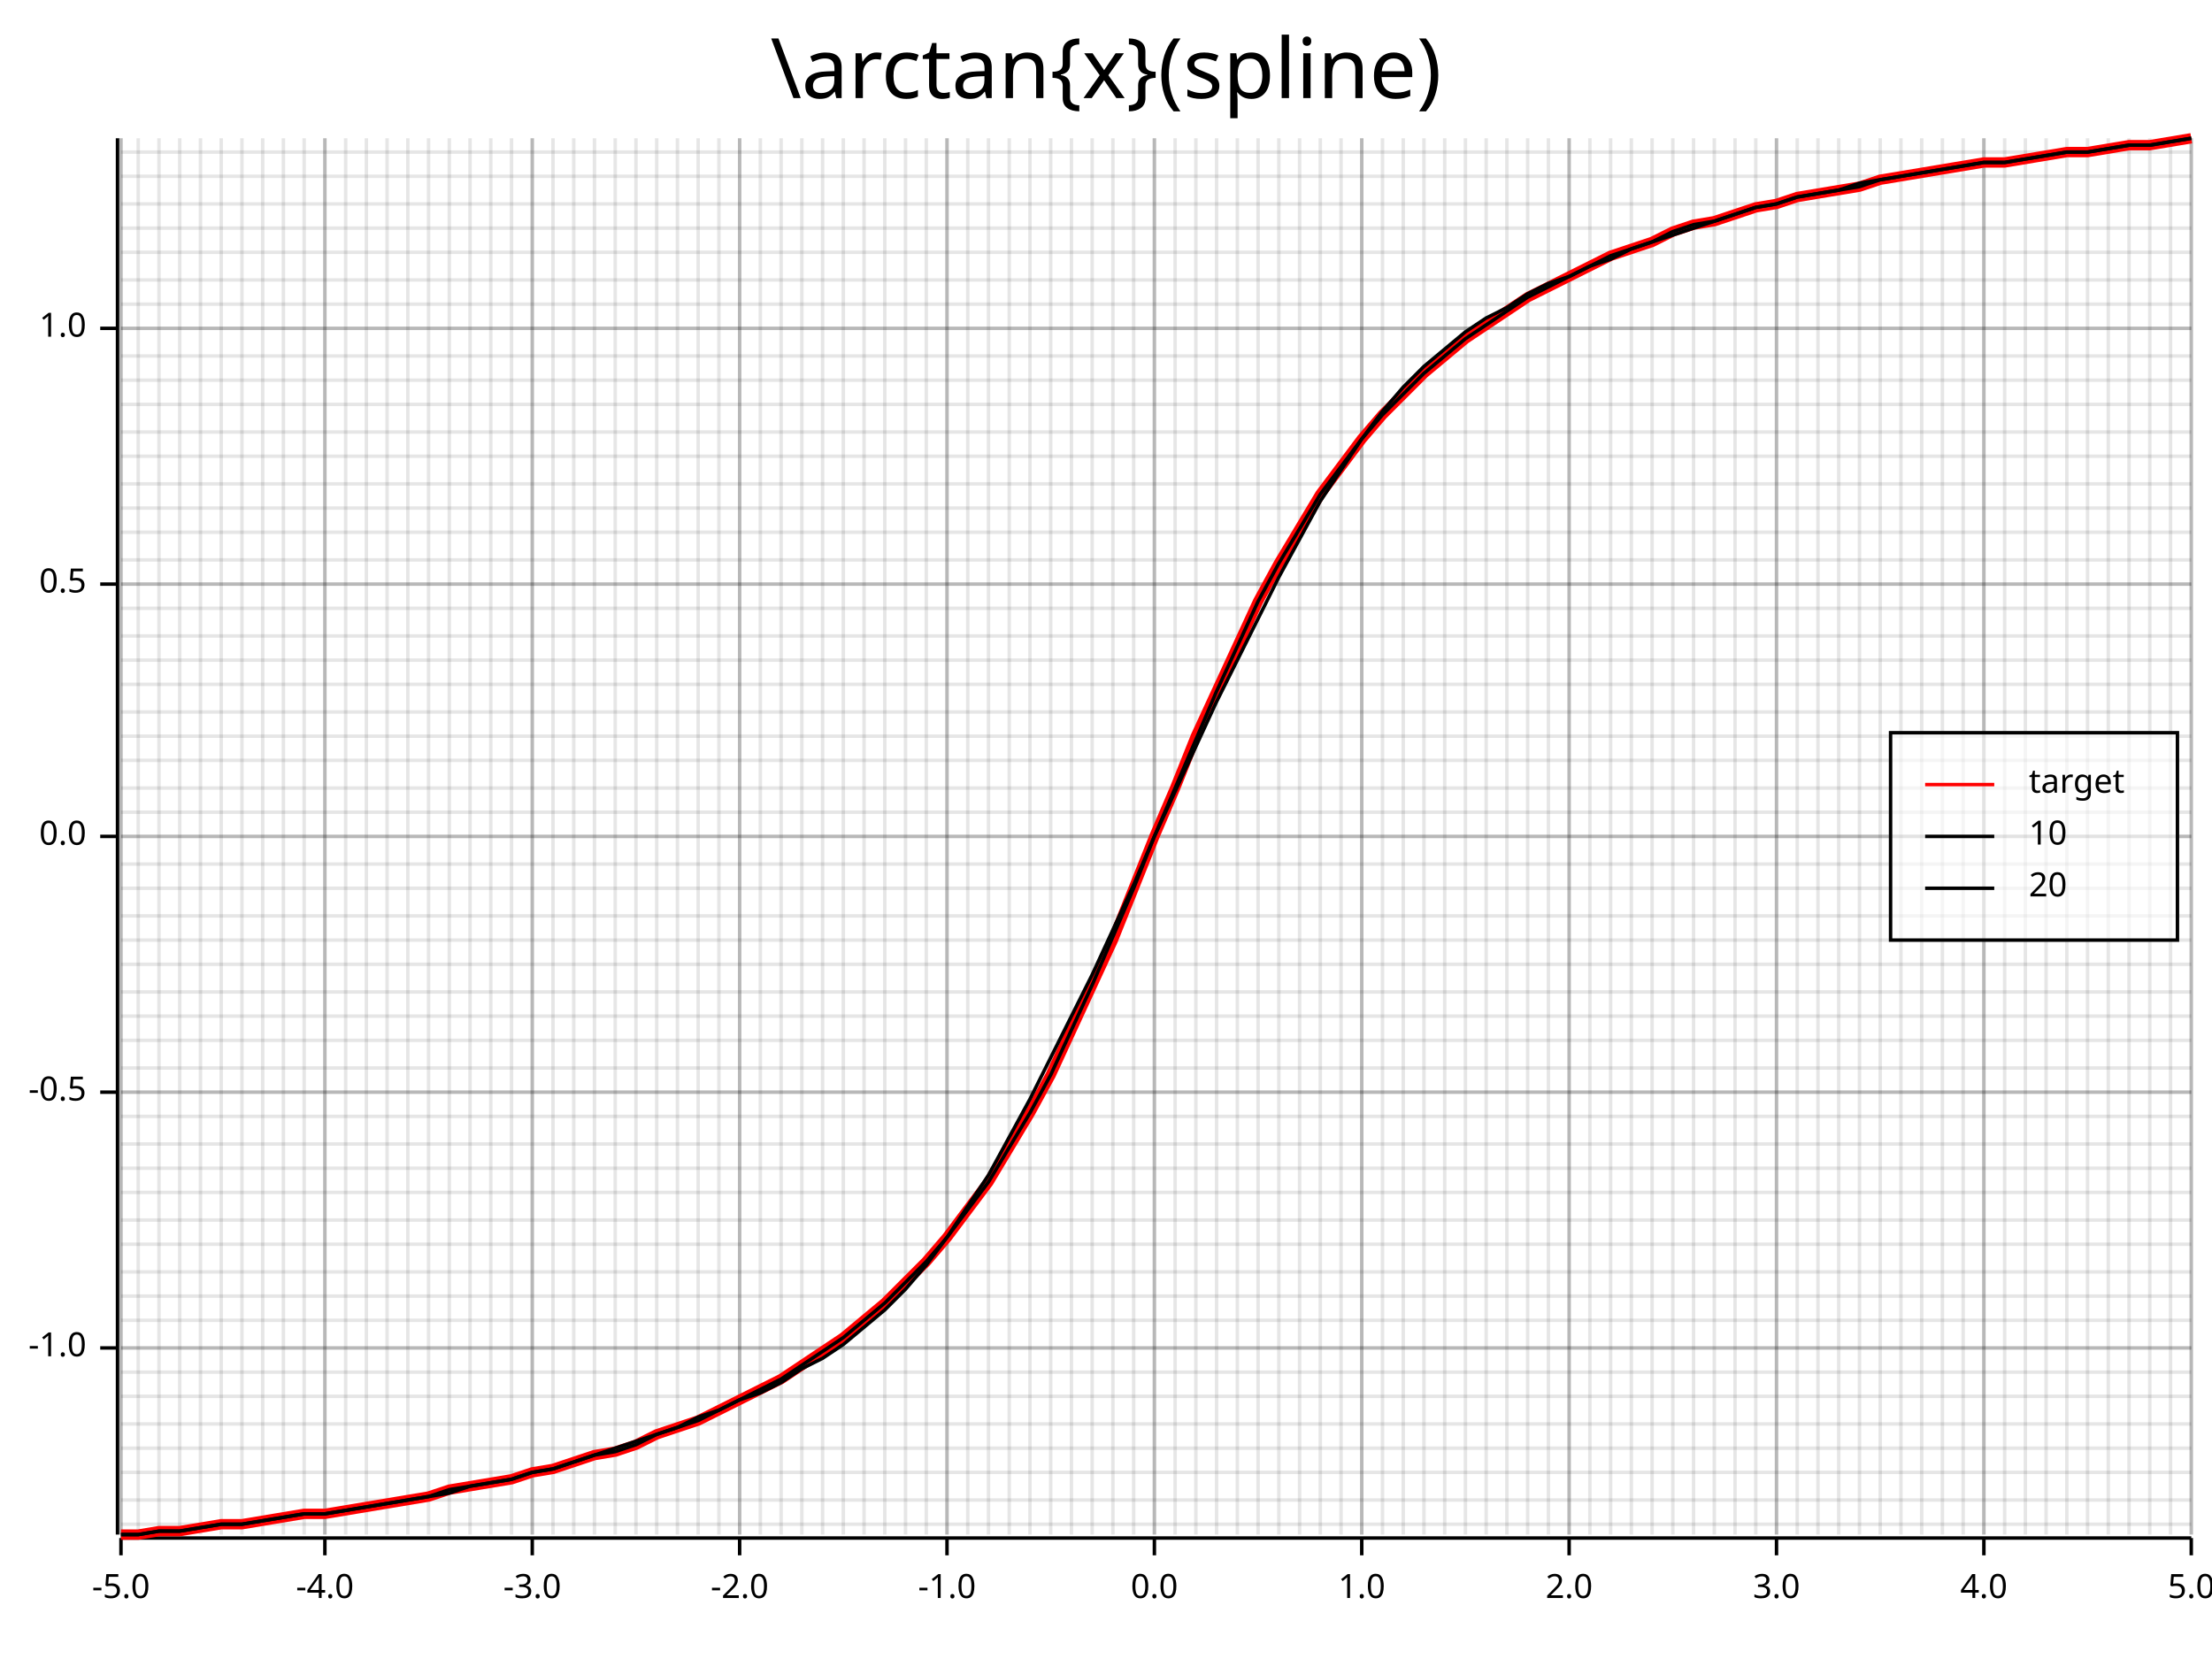
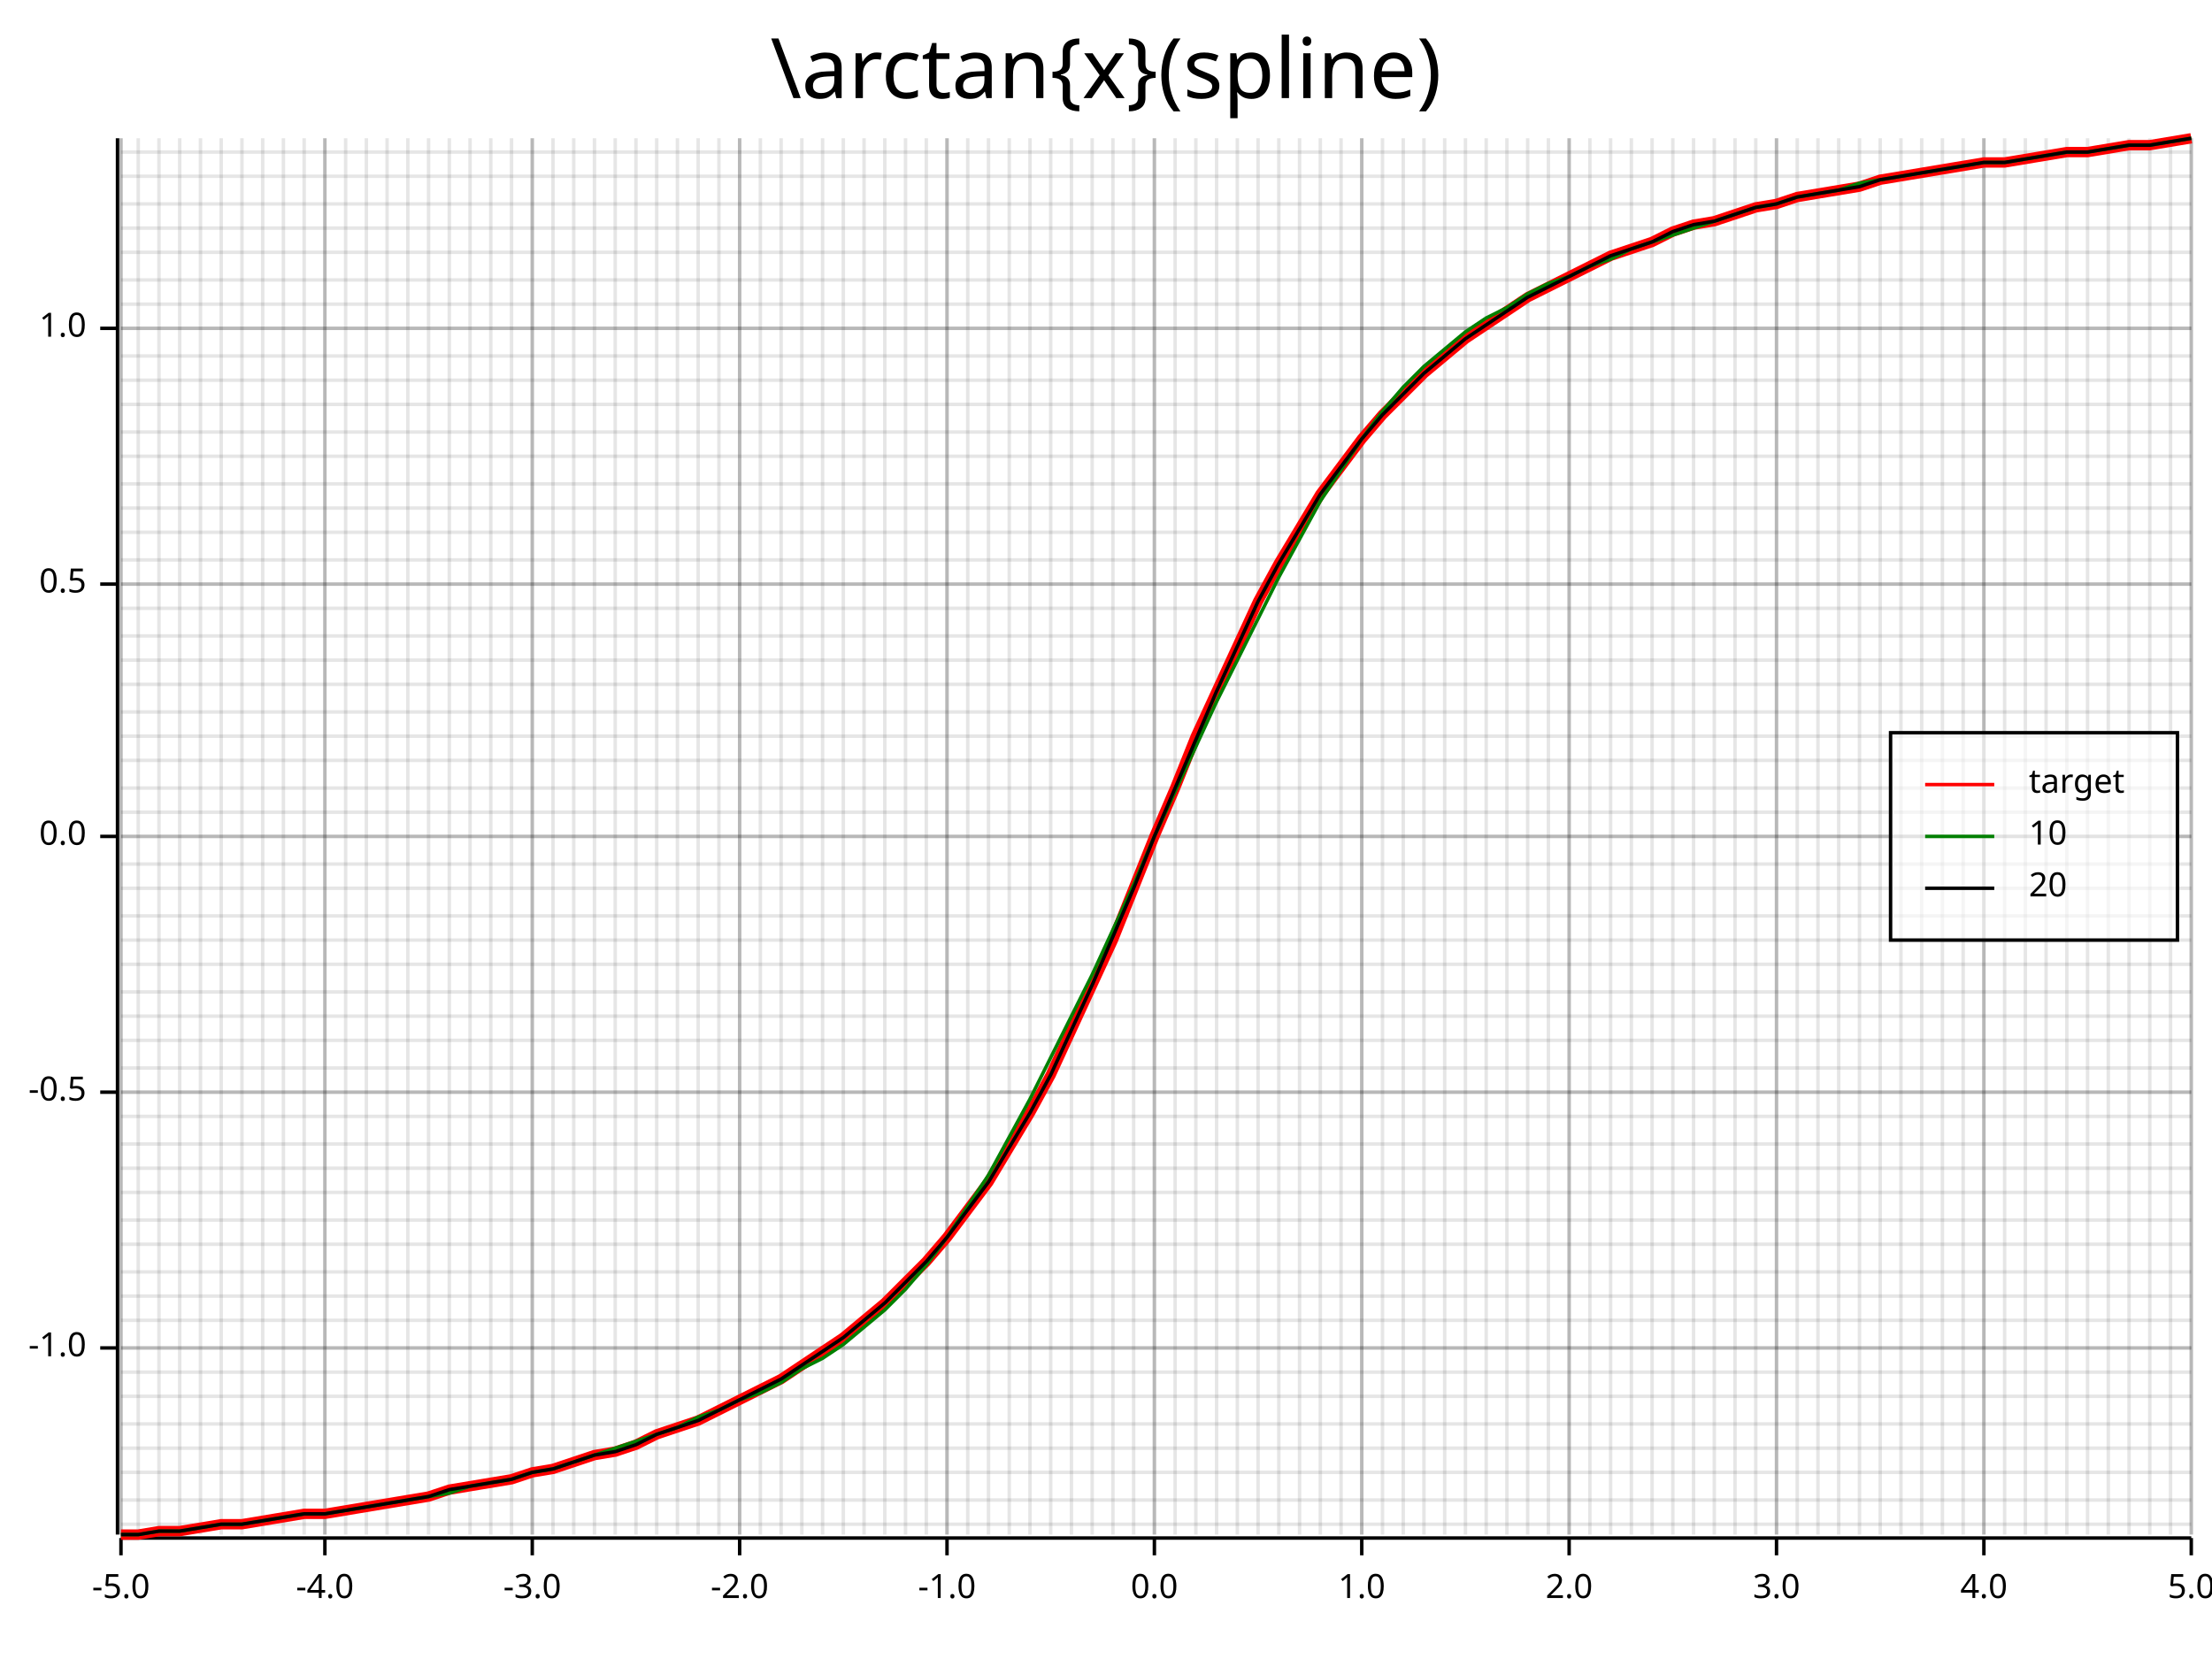
<svg xmlns="http://www.w3.org/2000/svg" width="640" height="480" viewBox="0 0 640 480">
  <rect x="0" y="0" width="640" height="480" opacity="1" fill="#FFFFFF" stroke="none" />
  <text x="320" y="10" dy="0.76em" text-anchor="middle" font-family="sans-serif" font-size="24.194" opacity="1" fill="#000000">
\arctan{x}(spline)
</text>
  <line opacity="0.1" stroke="#000000" stroke-width="1" x1="35" y1="444" x2="35" y2="40" />
  <line opacity="0.1" stroke="#000000" stroke-width="1" x1="40" y1="444" x2="40" y2="40" />
  <line opacity="0.1" stroke="#000000" stroke-width="1" x1="46" y1="444" x2="46" y2="40" />
  <line opacity="0.1" stroke="#000000" stroke-width="1" x1="52" y1="444" x2="52" y2="40" />
  <line opacity="0.1" stroke="#000000" stroke-width="1" x1="58" y1="444" x2="58" y2="40" />
  <line opacity="0.1" stroke="#000000" stroke-width="1" x1="64" y1="444" x2="64" y2="40" />
  <line opacity="0.1" stroke="#000000" stroke-width="1" x1="70" y1="444" x2="70" y2="40" />
  <line opacity="0.1" stroke="#000000" stroke-width="1" x1="76" y1="444" x2="76" y2="40" />
  <line opacity="0.1" stroke="#000000" stroke-width="1" x1="82" y1="444" x2="82" y2="40" />
  <line opacity="0.1" stroke="#000000" stroke-width="1" x1="88" y1="444" x2="88" y2="40" />
  <line opacity="0.1" stroke="#000000" stroke-width="1" x1="94" y1="444" x2="94" y2="40" />
  <line opacity="0.1" stroke="#000000" stroke-width="1" x1="100" y1="444" x2="100" y2="40" />
  <line opacity="0.1" stroke="#000000" stroke-width="1" x1="106" y1="444" x2="106" y2="40" />
  <line opacity="0.1" stroke="#000000" stroke-width="1" x1="112" y1="444" x2="112" y2="40" />
  <line opacity="0.1" stroke="#000000" stroke-width="1" x1="118" y1="444" x2="118" y2="40" />
  <line opacity="0.1" stroke="#000000" stroke-width="1" x1="124" y1="444" x2="124" y2="40" />
  <line opacity="0.1" stroke="#000000" stroke-width="1" x1="130" y1="444" x2="130" y2="40" />
  <line opacity="0.1" stroke="#000000" stroke-width="1" x1="136" y1="444" x2="136" y2="40" />
  <line opacity="0.1" stroke="#000000" stroke-width="1" x1="142" y1="444" x2="142" y2="40" />
  <line opacity="0.1" stroke="#000000" stroke-width="1" x1="148" y1="444" x2="148" y2="40" />
  <line opacity="0.1" stroke="#000000" stroke-width="1" x1="154" y1="444" x2="154" y2="40" />
  <line opacity="0.1" stroke="#000000" stroke-width="1" x1="160" y1="444" x2="160" y2="40" />
  <line opacity="0.1" stroke="#000000" stroke-width="1" x1="166" y1="444" x2="166" y2="40" />
  <line opacity="0.1" stroke="#000000" stroke-width="1" x1="172" y1="444" x2="172" y2="40" />
  <line opacity="0.1" stroke="#000000" stroke-width="1" x1="178" y1="444" x2="178" y2="40" />
  <line opacity="0.1" stroke="#000000" stroke-width="1" x1="184" y1="444" x2="184" y2="40" />
  <line opacity="0.1" stroke="#000000" stroke-width="1" x1="190" y1="444" x2="190" y2="40" />
  <line opacity="0.1" stroke="#000000" stroke-width="1" x1="196" y1="444" x2="196" y2="40" />
  <line opacity="0.1" stroke="#000000" stroke-width="1" x1="202" y1="444" x2="202" y2="40" />
  <line opacity="0.1" stroke="#000000" stroke-width="1" x1="208" y1="444" x2="208" y2="40" />
  <line opacity="0.1" stroke="#000000" stroke-width="1" x1="214" y1="444" x2="214" y2="40" />
  <line opacity="0.1" stroke="#000000" stroke-width="1" x1="220" y1="444" x2="220" y2="40" />
  <line opacity="0.1" stroke="#000000" stroke-width="1" x1="226" y1="444" x2="226" y2="40" />
  <line opacity="0.1" stroke="#000000" stroke-width="1" x1="232" y1="444" x2="232" y2="40" />
  <line opacity="0.1" stroke="#000000" stroke-width="1" x1="238" y1="444" x2="238" y2="40" />
  <line opacity="0.1" stroke="#000000" stroke-width="1" x1="244" y1="444" x2="244" y2="40" />
  <line opacity="0.1" stroke="#000000" stroke-width="1" x1="250" y1="444" x2="250" y2="40" />
  <line opacity="0.1" stroke="#000000" stroke-width="1" x1="256" y1="444" x2="256" y2="40" />
  <line opacity="0.1" stroke="#000000" stroke-width="1" x1="262" y1="444" x2="262" y2="40" />
  <line opacity="0.1" stroke="#000000" stroke-width="1" x1="268" y1="444" x2="268" y2="40" />
  <line opacity="0.1" stroke="#000000" stroke-width="1" x1="274" y1="444" x2="274" y2="40" />
  <line opacity="0.1" stroke="#000000" stroke-width="1" x1="280" y1="444" x2="280" y2="40" />
  <line opacity="0.1" stroke="#000000" stroke-width="1" x1="286" y1="444" x2="286" y2="40" />
  <line opacity="0.1" stroke="#000000" stroke-width="1" x1="292" y1="444" x2="292" y2="40" />
  <line opacity="0.1" stroke="#000000" stroke-width="1" x1="298" y1="444" x2="298" y2="40" />
  <line opacity="0.1" stroke="#000000" stroke-width="1" x1="304" y1="444" x2="304" y2="40" />
  <line opacity="0.1" stroke="#000000" stroke-width="1" x1="310" y1="444" x2="310" y2="40" />
  <line opacity="0.1" stroke="#000000" stroke-width="1" x1="316" y1="444" x2="316" y2="40" />
  <line opacity="0.1" stroke="#000000" stroke-width="1" x1="322" y1="444" x2="322" y2="40" />
  <line opacity="0.1" stroke="#000000" stroke-width="1" x1="328" y1="444" x2="328" y2="40" />
  <line opacity="0.1" stroke="#000000" stroke-width="1" x1="334" y1="444" x2="334" y2="40" />
  <line opacity="0.1" stroke="#000000" stroke-width="1" x1="340" y1="444" x2="340" y2="40" />
  <line opacity="0.1" stroke="#000000" stroke-width="1" x1="346" y1="444" x2="346" y2="40" />
  <line opacity="0.1" stroke="#000000" stroke-width="1" x1="352" y1="444" x2="352" y2="40" />
  <line opacity="0.1" stroke="#000000" stroke-width="1" x1="358" y1="444" x2="358" y2="40" />
  <line opacity="0.1" stroke="#000000" stroke-width="1" x1="364" y1="444" x2="364" y2="40" />
  <line opacity="0.1" stroke="#000000" stroke-width="1" x1="370" y1="444" x2="370" y2="40" />
  <line opacity="0.1" stroke="#000000" stroke-width="1" x1="376" y1="444" x2="376" y2="40" />
  <line opacity="0.1" stroke="#000000" stroke-width="1" x1="382" y1="444" x2="382" y2="40" />
  <line opacity="0.1" stroke="#000000" stroke-width="1" x1="388" y1="444" x2="388" y2="40" />
  <line opacity="0.1" stroke="#000000" stroke-width="1" x1="394" y1="444" x2="394" y2="40" />
  <line opacity="0.1" stroke="#000000" stroke-width="1" x1="400" y1="444" x2="400" y2="40" />
  <line opacity="0.1" stroke="#000000" stroke-width="1" x1="406" y1="444" x2="406" y2="40" />
  <line opacity="0.1" stroke="#000000" stroke-width="1" x1="412" y1="444" x2="412" y2="40" />
  <line opacity="0.1" stroke="#000000" stroke-width="1" x1="418" y1="444" x2="418" y2="40" />
  <line opacity="0.1" stroke="#000000" stroke-width="1" x1="424" y1="444" x2="424" y2="40" />
  <line opacity="0.1" stroke="#000000" stroke-width="1" x1="430" y1="444" x2="430" y2="40" />
  <line opacity="0.1" stroke="#000000" stroke-width="1" x1="436" y1="444" x2="436" y2="40" />
  <line opacity="0.1" stroke="#000000" stroke-width="1" x1="442" y1="444" x2="442" y2="40" />
  <line opacity="0.1" stroke="#000000" stroke-width="1" x1="448" y1="444" x2="448" y2="40" />
  <line opacity="0.1" stroke="#000000" stroke-width="1" x1="454" y1="444" x2="454" y2="40" />
  <line opacity="0.1" stroke="#000000" stroke-width="1" x1="460" y1="444" x2="460" y2="40" />
  <line opacity="0.1" stroke="#000000" stroke-width="1" x1="466" y1="444" x2="466" y2="40" />
  <line opacity="0.1" stroke="#000000" stroke-width="1" x1="472" y1="444" x2="472" y2="40" />
  <line opacity="0.1" stroke="#000000" stroke-width="1" x1="478" y1="444" x2="478" y2="40" />
  <line opacity="0.1" stroke="#000000" stroke-width="1" x1="484" y1="444" x2="484" y2="40" />
  <line opacity="0.1" stroke="#000000" stroke-width="1" x1="490" y1="444" x2="490" y2="40" />
  <line opacity="0.1" stroke="#000000" stroke-width="1" x1="496" y1="444" x2="496" y2="40" />
  <line opacity="0.1" stroke="#000000" stroke-width="1" x1="502" y1="444" x2="502" y2="40" />
  <line opacity="0.1" stroke="#000000" stroke-width="1" x1="508" y1="444" x2="508" y2="40" />
  <line opacity="0.1" stroke="#000000" stroke-width="1" x1="514" y1="444" x2="514" y2="40" />
  <line opacity="0.1" stroke="#000000" stroke-width="1" x1="520" y1="444" x2="520" y2="40" />
  <line opacity="0.1" stroke="#000000" stroke-width="1" x1="526" y1="444" x2="526" y2="40" />
  <line opacity="0.1" stroke="#000000" stroke-width="1" x1="532" y1="444" x2="532" y2="40" />
  <line opacity="0.1" stroke="#000000" stroke-width="1" x1="538" y1="444" x2="538" y2="40" />
  <line opacity="0.1" stroke="#000000" stroke-width="1" x1="544" y1="444" x2="544" y2="40" />
  <line opacity="0.1" stroke="#000000" stroke-width="1" x1="550" y1="444" x2="550" y2="40" />
  <line opacity="0.1" stroke="#000000" stroke-width="1" x1="556" y1="444" x2="556" y2="40" />
  <line opacity="0.1" stroke="#000000" stroke-width="1" x1="562" y1="444" x2="562" y2="40" />
  <line opacity="0.1" stroke="#000000" stroke-width="1" x1="568" y1="444" x2="568" y2="40" />
  <line opacity="0.1" stroke="#000000" stroke-width="1" x1="574" y1="444" x2="574" y2="40" />
  <line opacity="0.1" stroke="#000000" stroke-width="1" x1="580" y1="444" x2="580" y2="40" />
  <line opacity="0.1" stroke="#000000" stroke-width="1" x1="586" y1="444" x2="586" y2="40" />
  <line opacity="0.1" stroke="#000000" stroke-width="1" x1="592" y1="444" x2="592" y2="40" />
  <line opacity="0.1" stroke="#000000" stroke-width="1" x1="598" y1="444" x2="598" y2="40" />
  <line opacity="0.1" stroke="#000000" stroke-width="1" x1="604" y1="444" x2="604" y2="40" />
  <line opacity="0.1" stroke="#000000" stroke-width="1" x1="610" y1="444" x2="610" y2="40" />
  <line opacity="0.1" stroke="#000000" stroke-width="1" x1="616" y1="444" x2="616" y2="40" />
  <line opacity="0.1" stroke="#000000" stroke-width="1" x1="622" y1="444" x2="622" y2="40" />
  <line opacity="0.1" stroke="#000000" stroke-width="1" x1="628" y1="444" x2="628" y2="40" />
  <line opacity="0.1" stroke="#000000" stroke-width="1" x1="634" y1="444" x2="634" y2="40" />
  <line opacity="0.1" stroke="#000000" stroke-width="1" x1="35" y1="441" x2="634" y2="441" />
  <line opacity="0.1" stroke="#000000" stroke-width="1" x1="35" y1="434" x2="634" y2="434" />
  <line opacity="0.1" stroke="#000000" stroke-width="1" x1="35" y1="426" x2="634" y2="426" />
  <line opacity="0.1" stroke="#000000" stroke-width="1" x1="35" y1="419" x2="634" y2="419" />
  <line opacity="0.1" stroke="#000000" stroke-width="1" x1="35" y1="412" x2="634" y2="412" />
  <line opacity="0.1" stroke="#000000" stroke-width="1" x1="35" y1="404" x2="634" y2="404" />
  <line opacity="0.1" stroke="#000000" stroke-width="1" x1="35" y1="397" x2="634" y2="397" />
  <line opacity="0.1" stroke="#000000" stroke-width="1" x1="35" y1="390" x2="634" y2="390" />
  <line opacity="0.1" stroke="#000000" stroke-width="1" x1="35" y1="382" x2="634" y2="382" />
  <line opacity="0.1" stroke="#000000" stroke-width="1" x1="35" y1="375" x2="634" y2="375" />
  <line opacity="0.1" stroke="#000000" stroke-width="1" x1="35" y1="368" x2="634" y2="368" />
  <line opacity="0.1" stroke="#000000" stroke-width="1" x1="35" y1="360" x2="634" y2="360" />
  <line opacity="0.1" stroke="#000000" stroke-width="1" x1="35" y1="353" x2="634" y2="353" />
  <line opacity="0.1" stroke="#000000" stroke-width="1" x1="35" y1="345" x2="634" y2="345" />
  <line opacity="0.1" stroke="#000000" stroke-width="1" x1="35" y1="338" x2="634" y2="338" />
  <line opacity="0.1" stroke="#000000" stroke-width="1" x1="35" y1="331" x2="634" y2="331" />
  <line opacity="0.1" stroke="#000000" stroke-width="1" x1="35" y1="323" x2="634" y2="323" />
  <line opacity="0.1" stroke="#000000" stroke-width="1" x1="35" y1="316" x2="634" y2="316" />
  <line opacity="0.1" stroke="#000000" stroke-width="1" x1="35" y1="309" x2="634" y2="309" />
  <line opacity="0.1" stroke="#000000" stroke-width="1" x1="35" y1="301" x2="634" y2="301" />
  <line opacity="0.1" stroke="#000000" stroke-width="1" x1="35" y1="294" x2="634" y2="294" />
  <line opacity="0.1" stroke="#000000" stroke-width="1" x1="35" y1="287" x2="634" y2="287" />
  <line opacity="0.1" stroke="#000000" stroke-width="1" x1="35" y1="279" x2="634" y2="279" />
  <line opacity="0.1" stroke="#000000" stroke-width="1" x1="35" y1="272" x2="634" y2="272" />
  <line opacity="0.1" stroke="#000000" stroke-width="1" x1="35" y1="265" x2="634" y2="265" />
  <line opacity="0.1" stroke="#000000" stroke-width="1" x1="35" y1="257" x2="634" y2="257" />
  <line opacity="0.1" stroke="#000000" stroke-width="1" x1="35" y1="250" x2="634" y2="250" />
  <line opacity="0.1" stroke="#000000" stroke-width="1" x1="35" y1="242" x2="634" y2="242" />
  <line opacity="0.1" stroke="#000000" stroke-width="1" x1="35" y1="235" x2="634" y2="235" />
  <line opacity="0.1" stroke="#000000" stroke-width="1" x1="35" y1="228" x2="634" y2="228" />
  <line opacity="0.1" stroke="#000000" stroke-width="1" x1="35" y1="220" x2="634" y2="220" />
  <line opacity="0.1" stroke="#000000" stroke-width="1" x1="35" y1="213" x2="634" y2="213" />
  <line opacity="0.1" stroke="#000000" stroke-width="1" x1="35" y1="206" x2="634" y2="206" />
  <line opacity="0.1" stroke="#000000" stroke-width="1" x1="35" y1="198" x2="634" y2="198" />
  <line opacity="0.1" stroke="#000000" stroke-width="1" x1="35" y1="191" x2="634" y2="191" />
  <line opacity="0.1" stroke="#000000" stroke-width="1" x1="35" y1="184" x2="634" y2="184" />
  <line opacity="0.1" stroke="#000000" stroke-width="1" x1="35" y1="176" x2="634" y2="176" />
  <line opacity="0.1" stroke="#000000" stroke-width="1" x1="35" y1="169" x2="634" y2="169" />
  <line opacity="0.1" stroke="#000000" stroke-width="1" x1="35" y1="162" x2="634" y2="162" />
  <line opacity="0.1" stroke="#000000" stroke-width="1" x1="35" y1="154" x2="634" y2="154" />
  <line opacity="0.1" stroke="#000000" stroke-width="1" x1="35" y1="147" x2="634" y2="147" />
  <line opacity="0.1" stroke="#000000" stroke-width="1" x1="35" y1="140" x2="634" y2="140" />
  <line opacity="0.1" stroke="#000000" stroke-width="1" x1="35" y1="132" x2="634" y2="132" />
  <line opacity="0.1" stroke="#000000" stroke-width="1" x1="35" y1="125" x2="634" y2="125" />
  <line opacity="0.1" stroke="#000000" stroke-width="1" x1="35" y1="117" x2="634" y2="117" />
  <line opacity="0.1" stroke="#000000" stroke-width="1" x1="35" y1="110" x2="634" y2="110" />
  <line opacity="0.1" stroke="#000000" stroke-width="1" x1="35" y1="103" x2="634" y2="103" />
  <line opacity="0.1" stroke="#000000" stroke-width="1" x1="35" y1="95" x2="634" y2="95" />
  <line opacity="0.1" stroke="#000000" stroke-width="1" x1="35" y1="88" x2="634" y2="88" />
  <line opacity="0.1" stroke="#000000" stroke-width="1" x1="35" y1="81" x2="634" y2="81" />
  <line opacity="0.1" stroke="#000000" stroke-width="1" x1="35" y1="73" x2="634" y2="73" />
  <line opacity="0.1" stroke="#000000" stroke-width="1" x1="35" y1="66" x2="634" y2="66" />
  <line opacity="0.1" stroke="#000000" stroke-width="1" x1="35" y1="59" x2="634" y2="59" />
  <line opacity="0.1" stroke="#000000" stroke-width="1" x1="35" y1="51" x2="634" y2="51" />
  <line opacity="0.1" stroke="#000000" stroke-width="1" x1="35" y1="44" x2="634" y2="44" />
  <line opacity="0.2" stroke="#000000" stroke-width="1" x1="35" y1="444" x2="35" y2="40" />
  <line opacity="0.2" stroke="#000000" stroke-width="1" x1="94" y1="444" x2="94" y2="40" />
  <line opacity="0.2" stroke="#000000" stroke-width="1" x1="154" y1="444" x2="154" y2="40" />
  <line opacity="0.2" stroke="#000000" stroke-width="1" x1="214" y1="444" x2="214" y2="40" />
  <line opacity="0.2" stroke="#000000" stroke-width="1" x1="274" y1="444" x2="274" y2="40" />
  <line opacity="0.2" stroke="#000000" stroke-width="1" x1="334" y1="444" x2="334" y2="40" />
  <line opacity="0.2" stroke="#000000" stroke-width="1" x1="394" y1="444" x2="394" y2="40" />
  <line opacity="0.2" stroke="#000000" stroke-width="1" x1="454" y1="444" x2="454" y2="40" />
  <line opacity="0.2" stroke="#000000" stroke-width="1" x1="514" y1="444" x2="514" y2="40" />
  <line opacity="0.2" stroke="#000000" stroke-width="1" x1="574" y1="444" x2="574" y2="40" />
  <line opacity="0.2" stroke="#000000" stroke-width="1" x1="634" y1="444" x2="634" y2="40" />
  <line opacity="0.2" stroke="#000000" stroke-width="1" x1="35" y1="390" x2="634" y2="390" />
  <line opacity="0.2" stroke="#000000" stroke-width="1" x1="35" y1="316" x2="634" y2="316" />
  <line opacity="0.2" stroke="#000000" stroke-width="1" x1="35" y1="242" x2="634" y2="242" />
  <line opacity="0.2" stroke="#000000" stroke-width="1" x1="35" y1="169" x2="634" y2="169" />
  <line opacity="0.2" stroke="#000000" stroke-width="1" x1="35" y1="95" x2="634" y2="95" />
  <polyline fill="none" opacity="1" stroke="#000000" stroke-width="1" points="34,40 34,444 " />
  <text x="25" y="390" dy="0.5ex" text-anchor="end" font-family="sans-serif" font-size="9.677" opacity="1" fill="#000000">
-1.0
</text>
  <polyline fill="none" opacity="1" stroke="#000000" stroke-width="1" points="29,390 34,390 " />
  <text x="25" y="316" dy="0.5ex" text-anchor="end" font-family="sans-serif" font-size="9.677" opacity="1" fill="#000000">
-0.5
</text>
  <polyline fill="none" opacity="1" stroke="#000000" stroke-width="1" points="29,316 34,316 " />
  <text x="25" y="242" dy="0.5ex" text-anchor="end" font-family="sans-serif" font-size="9.677" opacity="1" fill="#000000">
0.0
</text>
  <polyline fill="none" opacity="1" stroke="#000000" stroke-width="1" points="29,242 34,242 " />
  <text x="25" y="169" dy="0.5ex" text-anchor="end" font-family="sans-serif" font-size="9.677" opacity="1" fill="#000000">
0.5
</text>
  <polyline fill="none" opacity="1" stroke="#000000" stroke-width="1" points="29,169 34,169 " />
  <text x="25" y="95" dy="0.5ex" text-anchor="end" font-family="sans-serif" font-size="9.677" opacity="1" fill="#000000">
1.0
</text>
  <polyline fill="none" opacity="1" stroke="#000000" stroke-width="1" points="29,95 34,95 " />
  <polyline fill="none" opacity="1" stroke="#000000" stroke-width="1" points="35,445 634,445 " />
  <text x="35" y="455" dy="0.76em" text-anchor="middle" font-family="sans-serif" font-size="9.677" opacity="1" fill="#000000">
-5.0
</text>
  <polyline fill="none" opacity="1" stroke="#000000" stroke-width="1" points="35,445 35,450 " />
  <text x="94" y="455" dy="0.76em" text-anchor="middle" font-family="sans-serif" font-size="9.677" opacity="1" fill="#000000">
-4.0
</text>
  <polyline fill="none" opacity="1" stroke="#000000" stroke-width="1" points="94,445 94,450 " />
  <text x="154" y="455" dy="0.76em" text-anchor="middle" font-family="sans-serif" font-size="9.677" opacity="1" fill="#000000">
-3.0
</text>
  <polyline fill="none" opacity="1" stroke="#000000" stroke-width="1" points="154,445 154,450 " />
  <text x="214" y="455" dy="0.76em" text-anchor="middle" font-family="sans-serif" font-size="9.677" opacity="1" fill="#000000">
-2.0
</text>
  <polyline fill="none" opacity="1" stroke="#000000" stroke-width="1" points="214,445 214,450 " />
  <text x="274" y="455" dy="0.76em" text-anchor="middle" font-family="sans-serif" font-size="9.677" opacity="1" fill="#000000">
-1.0
</text>
  <polyline fill="none" opacity="1" stroke="#000000" stroke-width="1" points="274,445 274,450 " />
  <text x="334" y="455" dy="0.76em" text-anchor="middle" font-family="sans-serif" font-size="9.677" opacity="1" fill="#000000">
0.0
</text>
  <polyline fill="none" opacity="1" stroke="#000000" stroke-width="1" points="334,445 334,450 " />
  <text x="394" y="455" dy="0.76em" text-anchor="middle" font-family="sans-serif" font-size="9.677" opacity="1" fill="#000000">
1.0
</text>
  <polyline fill="none" opacity="1" stroke="#000000" stroke-width="1" points="394,445 394,450 " />
  <text x="454" y="455" dy="0.76em" text-anchor="middle" font-family="sans-serif" font-size="9.677" opacity="1" fill="#000000">
2.0
</text>
  <polyline fill="none" opacity="1" stroke="#000000" stroke-width="1" points="454,445 454,450 " />
  <text x="514" y="455" dy="0.76em" text-anchor="middle" font-family="sans-serif" font-size="9.677" opacity="1" fill="#000000">
3.0
</text>
  <polyline fill="none" opacity="1" stroke="#000000" stroke-width="1" points="514,445 514,450 " />
  <text x="574" y="455" dy="0.76em" text-anchor="middle" font-family="sans-serif" font-size="9.677" opacity="1" fill="#000000">
4.0
</text>
  <polyline fill="none" opacity="1" stroke="#000000" stroke-width="1" points="574,445 574,450 " />
  <text x="634" y="455" dy="0.76em" text-anchor="middle" font-family="sans-serif" font-size="9.677" opacity="1" fill="#000000">
5.0
</text>
  <polyline fill="none" opacity="1" stroke="#000000" stroke-width="1" points="634,445 634,450 " />
  <polyline fill="none" opacity="1" stroke="#FF0000" stroke-width="3" points="35,444 40,444 46,443 52,443 58,442 64,441 70,441 76,440 82,439 88,438 94,438 100,437 106,436 112,435 118,434 124,433 130,431 136,430 142,429 148,428 154,426 160,425 166,423 172,421 178,420 184,418 190,415 196,413 202,411 208,408 214,405 220,402 226,399 232,395 238,391 244,387 250,382 256,377 262,371 268,365 274,358 280,350 286,342 292,332 298,322 304,311 310,298 316,285 322,272 328,257 334,242 340,228 346,213 352,200 358,187 364,174 370,163 376,153 382,143 388,135 394,127 400,120 406,114 412,108 418,103 424,98 430,94 436,90 442,86 448,83 454,80 460,77 466,74 472,72 478,70 484,67 490,65 496,64 502,62 508,60 514,59 520,57 526,56 532,55 538,54 544,52 550,51 556,50 562,49 568,48 574,47 580,47 586,46 592,45 598,44 604,44 610,43 616,42 622,42 628,41 634,40 " />
-   <polyline fill="none" opacity="1" stroke="#000000" stroke-width="1" points="35,444 40,444 46,443 52,443 58,442 64,441 70,441 76,440 82,439 88,438 94,438 100,437 106,436 112,435 118,434 124,433 130,432 136,430 142,429 148,428 154,426 160,425 166,423 172,421 178,419 184,417 190,415 196,413 202,410 208,408 214,405 220,403 226,400 232,396 238,393 244,389 250,384 256,379 262,373 268,366 274,358 280,349 286,340 292,329 298,318 304,306 310,294 316,282 322,269 328,256 334,242 340,229 346,216 352,203 358,191 364,179 370,167 376,156 382,145 388,136 394,127 400,119 406,112 412,106 418,101 424,96 430,92 436,89 442,85 448,82 454,80 460,77 466,75 472,72 478,70 484,68 490,66 496,64 502,62 508,60 514,59 520,57 526,56 532,55 538,53 544,52 550,51 556,50 562,49 568,48 574,47 580,47 586,46 592,45 598,44 604,44 610,43 616,42 622,42 628,41 634,40 " />
+   <polyline fill="none" opacity="1" stroke="#008000" stroke-width="1" points="35,444 40,444 46,443 52,443 58,442 64,441 70,441 76,440 82,439 88,438 94,438 100,437 106,436 112,435 118,434 124,433 130,432 136,430 142,429 148,428 154,426 160,425 166,423 172,421 178,419 184,417 190,415 196,413 202,410 208,408 214,405 220,403 226,400 232,396 238,393 244,389 250,384 256,379 262,373 268,366 274,358 280,349 286,340 292,329 298,318 304,306 310,294 316,282 322,269 328,256 334,242 340,229 346,216 352,203 358,191 364,179 370,167 376,156 382,145 388,136 394,127 400,119 406,112 412,106 418,101 424,96 430,92 436,89 442,85 448,82 454,80 460,77 466,75 472,72 478,70 484,68 490,66 496,64 502,62 508,60 514,59 520,57 526,56 532,55 538,53 544,52 550,51 556,50 562,49 568,48 574,47 580,47 586,46 592,45 598,44 604,44 610,43 616,42 622,42 628,41 634,40 " />
  <polyline fill="none" opacity="1" stroke="#000000" stroke-width="1" points="35,444 40,444 46,443 52,443 58,442 64,441 70,441 76,440 82,439 88,438 94,438 100,437 106,436 112,435 118,434 124,433 130,431 136,430 142,429 148,428 154,426 160,425 166,423 172,421 178,420 184,418 190,415 196,413 202,411 208,408 214,405 220,402 226,399 232,395 238,391 244,387 250,382 256,377 262,371 268,365 274,358 280,350 286,342 292,332 298,322 304,311 310,298 316,285 322,271 328,257 334,242 340,228 346,214 352,200 358,187 364,174 370,163 376,153 382,143 388,135 394,127 400,120 406,114 412,108 418,103 424,98 430,94 436,90 442,86 448,83 454,80 460,77 466,74 472,72 478,70 484,67 490,65 496,64 502,62 508,60 514,59 520,57 526,56 532,55 538,54 544,52 550,51 556,50 562,49 568,48 574,47 580,47 586,46 592,45 598,44 604,44 610,43 616,42 622,42 628,41 634,40 " />
  <rect x="547" y="212" width="83" height="60" opacity="0.6" fill="#FFFFFF" stroke="none" />
  <rect x="547" y="212" width="83" height="60" opacity="1" fill="none" stroke="#000000" />
  <text x="587" y="222" dy="0.76em" text-anchor="start" font-family="sans-serif" font-size="9.677" opacity="1" fill="#000000">
target
</text>
  <text x="587" y="237" dy="0.76em" text-anchor="start" font-family="sans-serif" font-size="9.677" opacity="1" fill="#000000">
10
</text>
  <text x="587" y="252" dy="0.76em" text-anchor="start" font-family="sans-serif" font-size="9.677" opacity="1" fill="#000000">
20
</text>
  <polyline fill="none" opacity="1" stroke="#FF0000" stroke-width="1" points="557,227 577,227 " />
-   <polyline fill="none" opacity="1" stroke="#000000" stroke-width="1" points="557,242 577,242 " />
+   <polyline fill="none" opacity="1" stroke="#008000" stroke-width="1" points="557,242 577,242 " />
  <polyline fill="none" opacity="1" stroke="#000000" stroke-width="1" points="557,257 577,257 " />
</svg>
